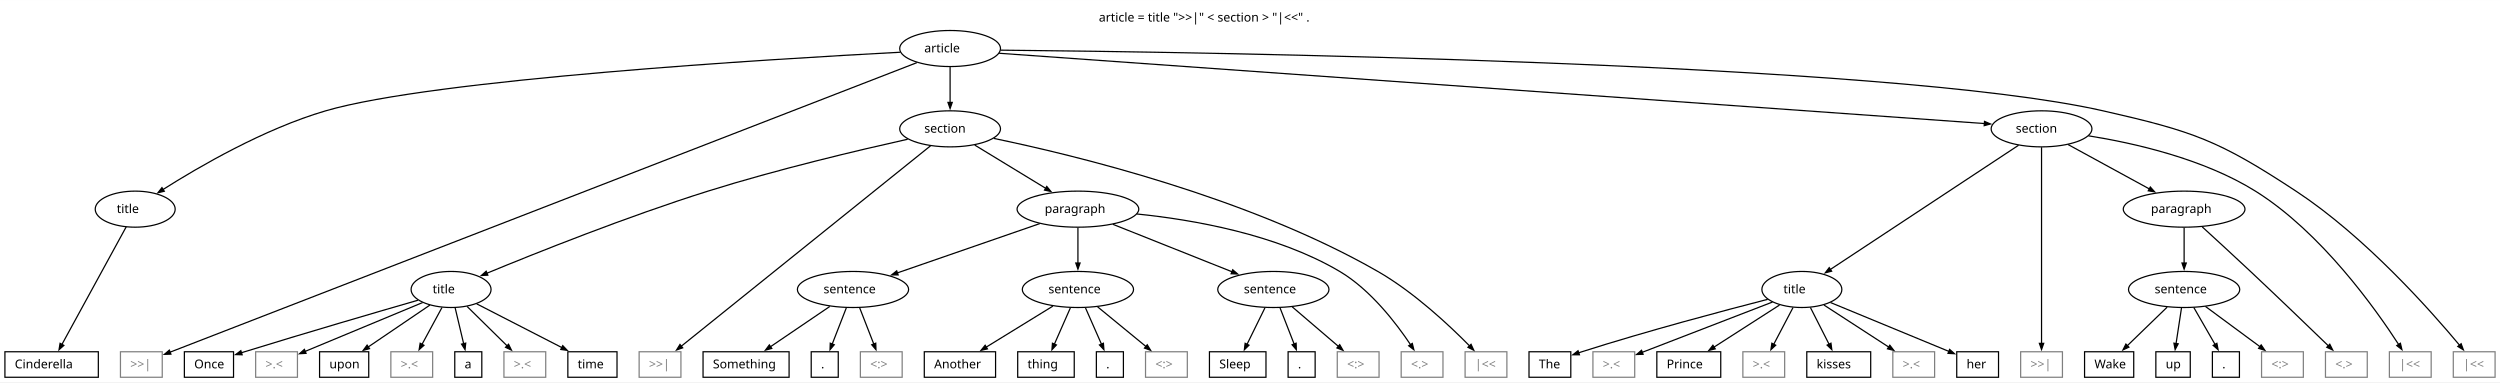
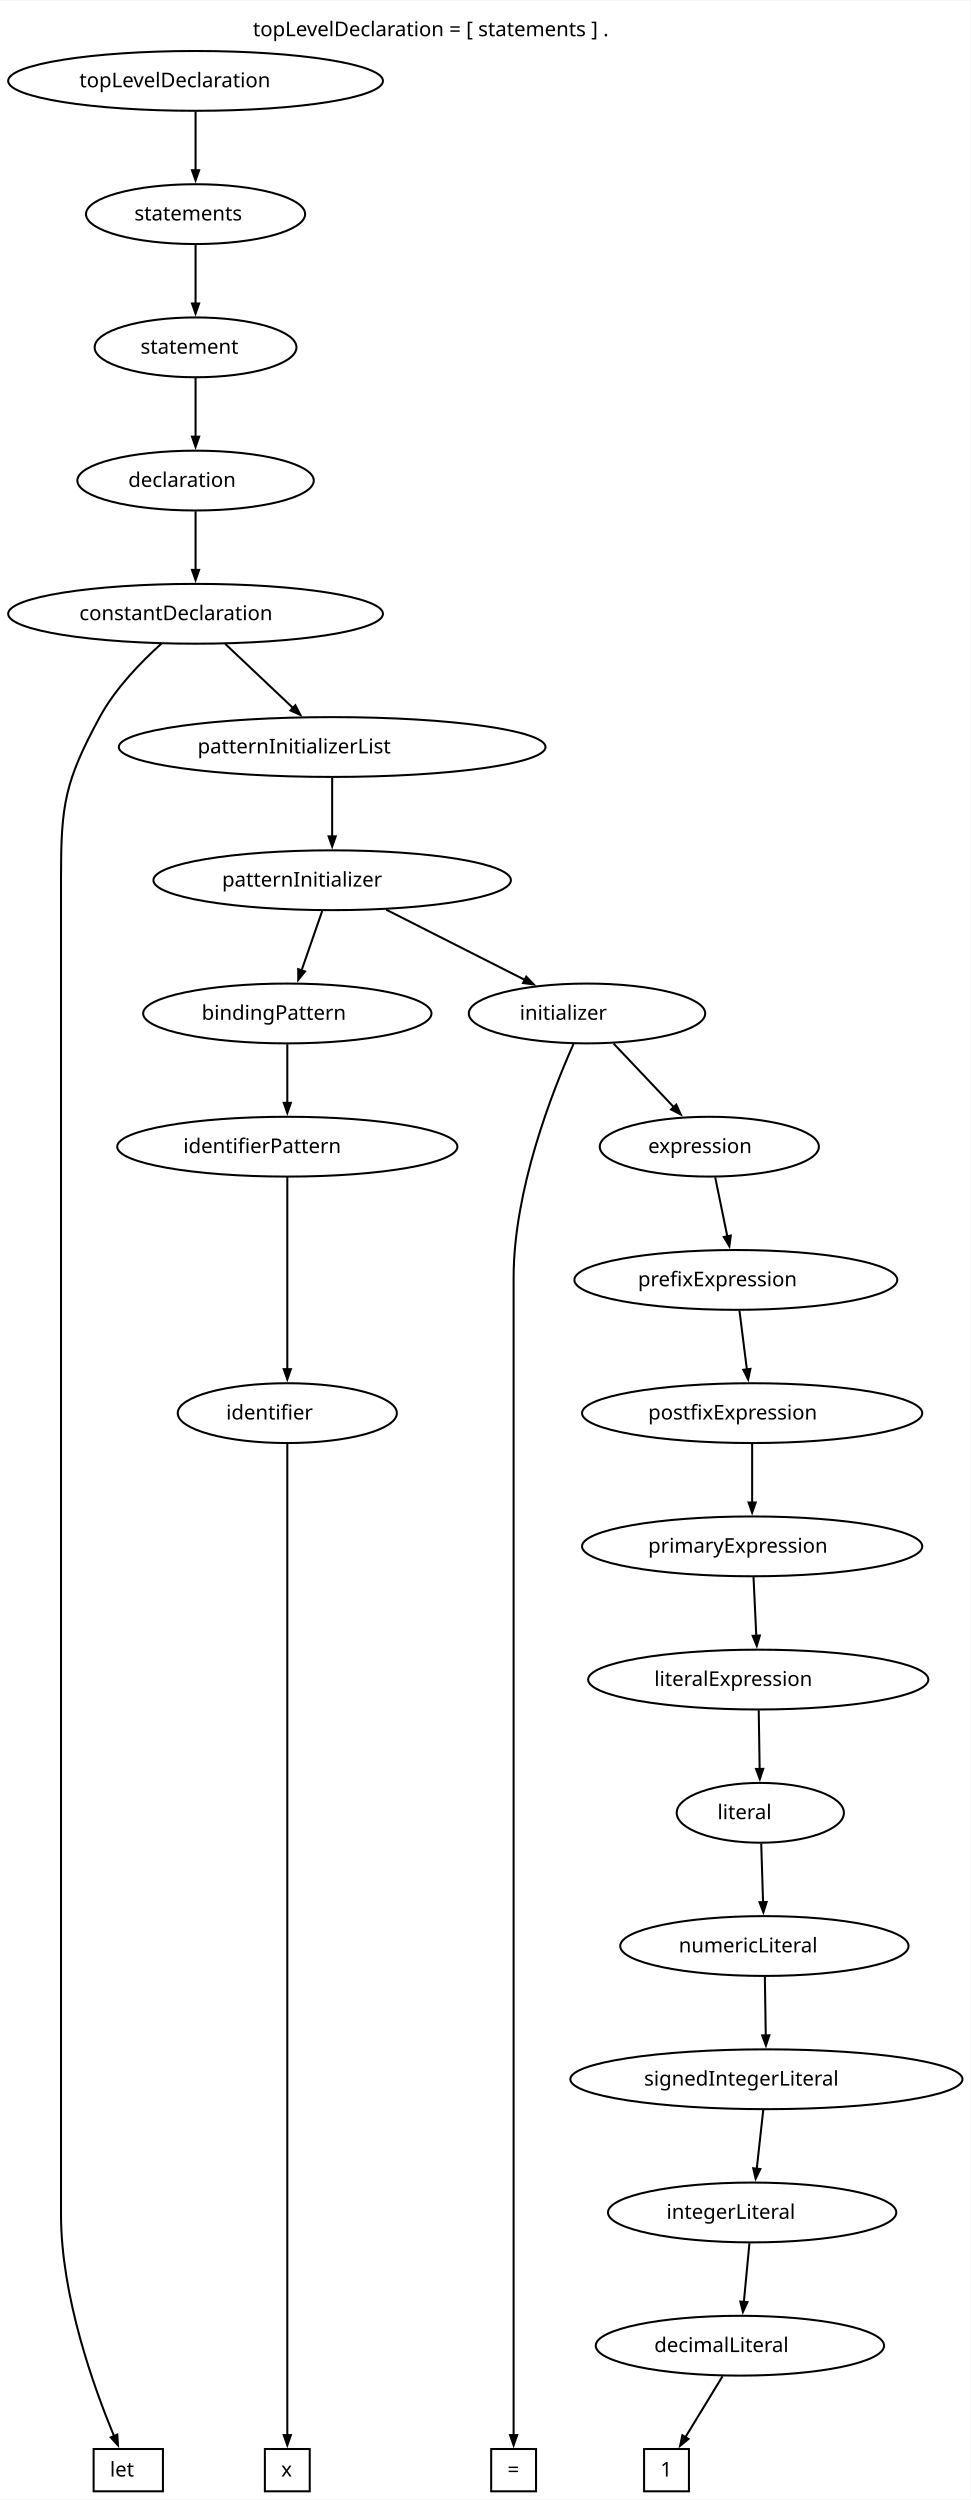
- <svg xmlns="http://www.w3.org/2000/svg" width="2034pt" height="311pt" viewBox="0.00 0.00 2034.00 310.88">
-   <g id="graph0" class="graph" transform="scale(1 1) rotate(0) translate(4 306.88)">
-     <polygon fill="white" stroke="none" points="-4,4 -4,-306.88 2030,-306.88 2030,4 -4,4" />
-     <text text-anchor="start" x="890" y="-289.38" font-family="Menlo" font-size="10.00">article = title "&gt;&gt;|" &lt; section &gt; "|&lt;&lt;" .</text>
+ <svg xmlns="http://www.w3.org/2000/svg" width="476pt" height="1226pt" viewBox="0.00 0.00 476.09 1225.71">
+   <g id="graph0" class="graph" transform="scale(1 1) rotate(0) translate(4 1221.71)">
+     <polygon fill="white" stroke="none" points="-4,4 -4,-1221.71 472.09,-1221.71 472.09,4 -4,4" />
+     <text text-anchor="start" x="120.05" y="-1204.21" font-family="Menlo" font-size="10.00">topLevelDeclaration = [ statements ] .</text>
    <g id="node1" class="node">
-       <ellipse fill="none" stroke="black" cx="769" cy="-267.46" rx="41.01" ry="14.67" />
-       <text text-anchor="start" x="748" y="-264.33" font-family="Menlo" font-size="10.00">article</text>
+       <ellipse fill="none" stroke="black" cx="91.92" cy="-1182.29" rx="91.92" ry="14.67" />
+       <text text-anchor="start" x="34.92" y="-1179.16" font-family="Menlo" font-size="10.00">topLevelDeclaration</text>
    </g>
    <g id="node2" class="node">
-       <ellipse fill="none" stroke="black" cx="106" cy="-136.77" rx="32.53" ry="14.67" />
-       <text text-anchor="start" x="91" y="-133.64" font-family="Menlo" font-size="10.00">title</text>
+       <ellipse fill="none" stroke="black" cx="91.92" cy="-1116.94" rx="53.74" ry="14.67" />
+       <text text-anchor="start" x="61.92" y="-1113.82" font-family="Menlo" font-size="10.00">statements</text>
+     </g>
+     <g id="edge24" class="edge">
+       <path fill="none" stroke="black" d="M91.92,-1167.23C91.92,-1158.7 91.92,-1147.67 91.92,-1138.21" />
+       <polygon fill="black" stroke="black" points="93.67,-1138.47 91.92,-1133.47 90.17,-1138.47 93.67,-1138.47" />
+     </g>
+     <g id="node3" class="node">
+       <ellipse fill="none" stroke="black" cx="91.92" cy="-1051.6" rx="49.5" ry="14.67" />
+       <text text-anchor="start" x="64.92" y="-1048.47" font-family="Menlo" font-size="10.00">statement</text>
+     </g>
+     <g id="edge23" class="edge">
+       <path fill="none" stroke="black" d="M91.92,-1101.88C91.92,-1093.35 91.92,-1082.33 91.92,-1072.87" />
+       <polygon fill="black" stroke="black" points="93.67,-1073.13 91.92,-1068.13 90.17,-1073.13 93.67,-1073.13" />
+     </g>
+     <g id="node4" class="node">
+       <ellipse fill="none" stroke="black" cx="91.92" cy="-986.25" rx="57.98" ry="14.67" />
+       <text text-anchor="start" x="58.92" y="-983.13" font-family="Menlo" font-size="10.00">declaration</text>
+     </g>
+     <g id="edge22" class="edge">
+       <path fill="none" stroke="black" d="M91.92,-1036.54C91.92,-1028.01 91.92,-1016.98 91.92,-1007.52" />
+       <polygon fill="black" stroke="black" points="93.67,-1007.78 91.92,-1002.78 90.17,-1007.78 93.67,-1007.78" />
+     </g>
+     <g id="node5" class="node">
+       <ellipse fill="none" stroke="black" cx="91.92" cy="-920.91" rx="91.92" ry="14.67" />
+       <text text-anchor="start" x="34.92" y="-917.78" font-family="Menlo" font-size="10.00">constantDeclaration</text>
+     </g>
+     <g id="edge21" class="edge">
+       <path fill="none" stroke="black" d="M91.92,-971.19C91.92,-962.66 91.92,-951.64 91.92,-942.18" />
+       <polygon fill="black" stroke="black" points="93.67,-942.44 91.92,-937.44 90.17,-942.44 93.67,-942.44" />
+     </g>
+     <g id="node6" class="node">
+       <polygon fill="none" stroke="black" points="75.92,-20.75 41.92,-20.75 41.92,0 75.92,0 75.92,-20.75" />
+       <text text-anchor="start" x="49.92" y="-7.25" font-family="Menlo" font-size="10.00">let</text>
+     </g>
+     <g id="edge1" class="edge">
+       <path fill="none" stroke="black" d="M75.24,-906.34C65.03,-897.17 52.51,-884.22 44.92,-870.23 27.71,-838.48 25.92,-827.34 25.92,-791.22 25.92,-791.22 25.92,-791.22 25.92,-135.77 25.92,-95.53 42.25,-50.36 51.94,-27.09" />
+       <polygon fill="black" stroke="black" points="53.53,-27.82 53.88,-22.53 50.31,-26.44 53.53,-27.82" />
+     </g>
+     <g id="node7" class="node">
+       <ellipse fill="none" stroke="black" cx="158.92" cy="-855.56" rx="104.65" ry="14.67" />
+       <text text-anchor="start" x="92.92" y="-852.44" font-family="Menlo" font-size="10.00">patternInitializerList</text>
+     </g>
+     <g id="edge20" class="edge">
+       <path fill="none" stroke="black" d="M106.46,-906.16C116.21,-896.95 129.15,-884.72 139.73,-874.7" />
+       <polygon fill="black" stroke="black" points="140.88,-876.03 143.31,-871.32 138.48,-873.48 140.88,-876.03" />
+     </g>
+     <g id="node12" class="node">
+       <polygon fill="none" stroke="black" points="147.92,-20.75 125.92,-20.75 125.92,0 147.92,0 147.92,-20.75" />
+       <text text-anchor="start" x="133.92" y="-7.25" font-family="Menlo" font-size="10.00">x</text>
+     </g>
+     <g id="node8" class="node">
+       <ellipse fill="none" stroke="black" cx="158.92" cy="-790.22" rx="87.68" ry="14.67" />
+       <text text-anchor="start" x="104.92" y="-787.09" font-family="Menlo" font-size="10.00">patternInitializer</text>
+     </g>
+     <g id="edge19" class="edge">
+       <path fill="none" stroke="black" d="M158.92,-840.5C158.92,-831.97 158.92,-820.95 158.92,-811.49" />
+       <polygon fill="black" stroke="black" points="160.67,-811.75 158.92,-806.75 157.17,-811.75 160.67,-811.75" />
+     </g>
+     <g id="node9" class="node">
+       <ellipse fill="none" stroke="black" cx="136.92" cy="-724.87" rx="70.71" ry="14.67" />
+       <text text-anchor="start" x="94.92" y="-721.75" font-family="Menlo" font-size="10.00">bindingPattern</text>
+     </g>
+     <g id="edge5" class="edge">
+       <path fill="none" stroke="black" d="M154.04,-775.16C151.05,-766.55 147.18,-755.39 143.87,-745.87" />
+       <polygon fill="black" stroke="black" points="145.58,-745.47 142.29,-741.32 142.28,-746.62 145.58,-745.47" />
+     </g>
+     <g id="node13" class="node">
+       <ellipse fill="none" stroke="black" cx="283.92" cy="-724.87" rx="57.98" ry="14.67" />
+       <text text-anchor="start" x="250.92" y="-721.75" font-family="Menlo" font-size="10.00">initializer</text>
+     </g>
+     <g id="edge18" class="edge">
+       <path fill="none" stroke="black" d="M185.43,-775.78C205.35,-765.69 232.66,-751.85 253.47,-741.31" />
+       <polygon fill="black" stroke="black" points="254.13,-742.93 257.8,-739.11 252.55,-739.81 254.13,-742.93" />
+     </g>
+     <g id="node10" class="node">
+       <ellipse fill="none" stroke="black" cx="136.92" cy="-659.53" rx="83.44" ry="14.67" />
+       <text text-anchor="start" x="85.92" y="-656.4" font-family="Menlo" font-size="10.00">identifierPattern</text>
+     </g>
+     <g id="edge4" class="edge">
+       <path fill="none" stroke="black" d="M136.92,-709.81C136.92,-701.28 136.92,-690.26 136.92,-680.8" />
+       <polygon fill="black" stroke="black" points="138.67,-681.06 136.92,-676.06 135.17,-681.06 138.67,-681.06" />
+     </g>
+     <g id="node11" class="node">
+       <ellipse fill="none" stroke="black" cx="136.92" cy="-528.84" rx="53.74" ry="14.67" />
+       <text text-anchor="start" x="106.92" y="-525.71" font-family="Menlo" font-size="10.00">identifier</text>
+     </g>
+     <g id="edge3" class="edge">
+       <path fill="none" stroke="black" d="M136.92,-644.75C136.92,-622.04 136.92,-576.61 136.92,-550.18" />
+       <polygon fill="black" stroke="black" points="138.67,-550.41 136.92,-545.41 135.17,-550.41 138.67,-550.41" />
    </g>
    <g id="edge2" class="edge">
-       <path fill="none" stroke="black" d="M728.46,-264.44C624.16,-258.95 348.61,-242.4 261,-216.78 210.78,-202.1 157.56,-171.11 128.39,-152.61" />
-       <polygon fill="black" stroke="black" points="129.66,-151.34 124.5,-150.12 127.77,-154.29 129.66,-151.34" />
-     </g>
-     <g id="node4" class="node">
-       <polygon fill="none" stroke="#7f7f7f" points="128,-20.75 94,-20.75 94,0 128,0 128,-20.75" />
-       <text text-anchor="start" x="102" y="-7.25" font-family="Menlo" font-size="10.00" fill="#7f7f7f">&gt;&gt;|</text>
-     </g>
-     <g id="edge3" class="edge">
-       <path fill="none" stroke="black" d="M741.98,-255.98C634.08,-214.15 235.1,-59.48 134.27,-20.39" />
-       <polygon fill="black" stroke="black" points="135.04,-18.82 129.74,-18.64 133.77,-22.08 135.04,-18.82" />
-     </g>
-     <g id="node5" class="node">
-       <ellipse fill="none" stroke="black" cx="769" cy="-202.11" rx="41.01" ry="14.67" />
-       <text text-anchor="start" x="748" y="-198.99" font-family="Menlo" font-size="10.00">section</text>
-     </g>
-     <g id="edge29" class="edge">
-       <path fill="none" stroke="black" d="M769,-252.4C769,-243.87 769,-232.84 769,-223.38" />
-       <polygon fill="black" stroke="black" points="770.75,-223.64 769,-218.64 767.25,-223.64 770.75,-223.64" />
-     </g>
-     <g id="node31" class="node">
-       <ellipse fill="none" stroke="black" cx="1657" cy="-202.11" rx="41.01" ry="14.67" />
-       <text text-anchor="start" x="1636" y="-198.99" font-family="Menlo" font-size="10.00">section</text>
-     </g>
-     <g id="edge47" class="edge">
-       <path fill="none" stroke="black" d="M808.88,-263.61C954.26,-253.24 1455.38,-217.49 1610.72,-206.41" />
-       <polygon fill="black" stroke="black" points="1610.6,-208.18 1615.47,-206.08 1610.35,-204.69 1610.6,-208.18" />
-     </g>
-     <g id="node49" class="node">
-       <polygon fill="none" stroke="#7f7f7f" points="2026,-20.75 1992,-20.75 1992,0 2026,0 2026,-20.75" />
-       <text text-anchor="start" x="2000" y="-7.25" font-family="Menlo" font-size="10.00" fill="#7f7f7f">|&lt;&lt;</text>
-     </g>
-     <g id="edge48" class="edge">
-       <path fill="none" stroke="black" d="M810.12,-266.14C967.64,-264.62 1532.48,-256.48 1707,-216.78 1780.7,-200.02 1800.83,-192.94 1864,-151.44 1920.45,-114.35 1974.2,-53.58 1997.23,-25.91" />
-       <polygon fill="black" stroke="black" points="1998.37,-27.28 2000.2,-22.31 1995.67,-25.05 1998.37,-27.28" />
-     </g>
-     <g id="node3" class="node">
-       <polygon fill="none" stroke="black" points="76,-20.75 0,-20.75 0,0 76,0 76,-20.75" />
-       <text text-anchor="start" x="8" y="-7.25" font-family="Menlo" font-size="10.00">Cinderella</text>
-     </g>
-     <g id="edge1" class="edge">
-       <path fill="none" stroke="black" d="M98.72,-122.46C85.97,-99.13 59.67,-51.02 46.26,-26.49" />
-       <polygon fill="black" stroke="black" points="47.96,-25.94 44.02,-22.39 44.89,-27.62 47.96,-25.94" />
-     </g>
-     <g id="node7" class="node">
-       <polygon fill="none" stroke="black" points="186,-20.75 146,-20.75 146,0 186,0 186,-20.75" />
-       <text text-anchor="start" x="154" y="-7.25" font-family="Menlo" font-size="10.00">Once</text>
-     </g>
-     <g id="node6" class="node">
-       <ellipse fill="none" stroke="black" cx="363" cy="-71.42" rx="32.53" ry="14.67" />
-       <text text-anchor="start" x="348" y="-68.3" font-family="Menlo" font-size="10.00">title</text>
+       <path fill="none" stroke="black" d="M136.92,-513.94C136.92,-490.34 136.92,-440.93 136.92,-399.15 136.92,-399.15 136.92,-399.15 136.92,-135.77 136.92,-96.85 136.92,-51.08 136.92,-27.39" />
+       <polygon fill="black" stroke="black" points="138.67,-27.57 136.92,-22.57 135.17,-27.57 138.67,-27.57" />
+     </g>
+     <g id="node14" class="node">
+       <polygon fill="none" stroke="black" points="258.92,-20.75 236.92,-20.75 236.92,0 258.92,0 258.92,-20.75" />
+       <text text-anchor="start" x="244.92" y="-7.25" font-family="Menlo" font-size="10.00">=</text>
+     </g>
+     <g id="edge6" class="edge">
+       <path fill="none" stroke="black" d="M277.32,-709.95C266.93,-686.71 247.92,-638.33 247.92,-595.18 247.92,-595.18 247.92,-595.18 247.92,-135.77 247.92,-96.85 247.92,-51.08 247.92,-27.39" />
+       <polygon fill="black" stroke="black" points="249.67,-27.57 247.92,-22.57 246.17,-27.57 249.67,-27.57" />
+     </g>
+     <g id="node15" class="node">
+       <ellipse fill="none" stroke="black" cx="343.92" cy="-659.53" rx="53.74" ry="14.67" />
+       <text text-anchor="start" x="313.92" y="-656.4" font-family="Menlo" font-size="10.00">expression</text>
+     </g>
+     <g id="edge17" class="edge">
+       <path fill="none" stroke="black" d="M296.94,-710.13C305.59,-701 317.05,-688.9 326.48,-678.94" />
+       <polygon fill="black" stroke="black" points="327.72,-680.18 329.89,-675.34 325.18,-677.77 327.72,-680.18" />
+     </g>
+     <g id="node25" class="node">
+       <polygon fill="none" stroke="black" points="333.92,-20.75 311.92,-20.75 311.92,0 333.92,0 333.92,-20.75" />
+       <text text-anchor="start" x="319.92" y="-7.25" font-family="Menlo" font-size="10.00">1</text>
+     </g>
+     <g id="node16" class="node">
+       <ellipse fill="none" stroke="black" cx="356.92" cy="-594.18" rx="79.2" ry="14.67" />
+       <text text-anchor="start" x="308.92" y="-591.06" font-family="Menlo" font-size="10.00">prefixExpression</text>
+     </g>
+     <g id="edge16" class="edge">
+       <path fill="none" stroke="black" d="M346.81,-644.47C348.56,-635.94 350.82,-624.91 352.76,-615.45" />
+       <polygon fill="black" stroke="black" points="354.45,-615.93 353.74,-610.68 351.02,-615.23 354.45,-615.93" />
+     </g>
+     <g id="node17" class="node">
+       <ellipse fill="none" stroke="black" cx="364.92" cy="-528.84" rx="83.44" ry="14.67" />
+       <text text-anchor="start" x="313.92" y="-525.71" font-family="Menlo" font-size="10.00">postfixExpression</text>
+     </g>
+     <g id="edge15" class="edge">
+       <path fill="none" stroke="black" d="M358.7,-579.12C359.78,-570.59 361.17,-559.57 362.36,-550.11" />
+       <polygon fill="black" stroke="black" points="364.07,-550.54 362.96,-545.36 360.6,-550.1 364.07,-550.54" />
+     </g>
+     <g id="node18" class="node">
+       <ellipse fill="none" stroke="black" cx="364.92" cy="-463.49" rx="83.44" ry="14.67" />
+       <text text-anchor="start" x="313.92" y="-460.37" font-family="Menlo" font-size="10.00">primaryExpression</text>
+     </g>
+     <g id="edge14" class="edge">
+       <path fill="none" stroke="black" d="M364.92,-513.78C364.92,-505.25 364.92,-494.22 364.92,-484.76" />
+       <polygon fill="black" stroke="black" points="366.67,-485.02 364.92,-480.02 363.17,-485.02 366.67,-485.02" />
+     </g>
+     <g id="node19" class="node">
+       <ellipse fill="none" stroke="black" cx="367.92" cy="-398.15" rx="83.44" ry="14.67" />
+       <text text-anchor="start" x="316.92" y="-395.02" font-family="Menlo" font-size="10.00">literalExpression</text>
+     </g>
+     <g id="edge13" class="edge">
+       <path fill="none" stroke="black" d="M365.59,-448.43C365.99,-439.9 366.52,-428.88 366.96,-419.42" />
+       <polygon fill="black" stroke="black" points="368.7,-419.76 367.19,-414.68 365.2,-419.59 368.7,-419.76" />
+     </g>
+     <g id="node20" class="node">
+       <ellipse fill="none" stroke="black" cx="368.92" cy="-332.8" rx="41.01" ry="14.67" />
+       <text text-anchor="start" x="347.92" y="-329.68" font-family="Menlo" font-size="10.00">literal</text>
+     </g>
+     <g id="edge12" class="edge">
+       <path fill="none" stroke="black" d="M368.15,-383.09C368.28,-374.56 368.45,-363.53 368.6,-354.07" />
+       <polygon fill="black" stroke="black" points="370.35,-354.36 368.68,-349.33 366.85,-354.31 370.35,-354.36" />
+     </g>
+     <g id="node21" class="node">
+       <ellipse fill="none" stroke="black" cx="370.92" cy="-267.46" rx="70.71" ry="14.67" />
+       <text text-anchor="start" x="328.92" y="-264.33" font-family="Menlo" font-size="10.00">numericLiteral</text>
    </g>
    <g id="edge11" class="edge">
-       <path fill="none" stroke="black" d="M734.5,-193.67C694.91,-184.85 628.2,-169.09 572,-151.44 506.56,-130.89 431.82,-101.04 391.84,-84.53" />
-       <polygon fill="black" stroke="black" points="392.89,-83.07 387.6,-82.77 391.55,-86.3 392.89,-83.07" />
-     </g>
-     <g id="node14" class="node">
-       <polygon fill="none" stroke="#7f7f7f" points="550,-20.75 516,-20.75 516,0 550,0 550,-20.75" />
-       <text text-anchor="start" x="524" y="-7.25" font-family="Menlo" font-size="10.00" fill="#7f7f7f">&gt;&gt;|</text>
-     </g>
-     <g id="edge12" class="edge">
-       <path fill="none" stroke="black" d="M753.15,-188.37C710.64,-154.2 594.37,-60.72 550.27,-25.26" />
-       <polygon fill="black" stroke="black" points="551.43,-23.95 546.44,-22.18 549.24,-26.68 551.43,-23.95" />
-     </g>
-     <g id="node15" class="node">
-       <ellipse fill="none" stroke="black" cx="873" cy="-136.77" rx="49.5" ry="14.67" />
-       <text text-anchor="start" x="846" y="-133.64" font-family="Menlo" font-size="10.00">paragraph</text>
-     </g>
-     <g id="edge27" class="edge">
-       <path fill="none" stroke="black" d="M789.05,-188.9C805.53,-178.86 828.99,-164.57 846.92,-153.65" />
-       <polygon fill="black" stroke="black" points="847.64,-155.26 851,-151.16 845.82,-152.27 847.64,-155.26" />
-     </g>
-     <g id="node30" class="node">
-       <polygon fill="none" stroke="#7f7f7f" points="1222,-20.75 1188,-20.75 1188,0 1222,0 1222,-20.75" />
-       <text text-anchor="start" x="1196" y="-7.25" font-family="Menlo" font-size="10.00" fill="#7f7f7f">|&lt;&lt;</text>
-     </g>
-     <g id="edge28" class="edge">
-       <path fill="none" stroke="black" d="M804.52,-194.33C869.75,-180.83 1011.58,-146.58 1117,-86.09 1146.56,-69.14 1175.67,-41.75 1191.89,-25.26" />
-       <polygon fill="black" stroke="black" points="1192.83,-26.81 1195.06,-22 1190.32,-24.37 1192.83,-26.81" />
-     </g>
-     <g id="edge4" class="edge">
-       <path fill="none" stroke="black" d="M336.17,-62.72C302.95,-53.12 244.69,-36.12 195,-20.75 194.12,-20.48 193.22,-20.2 192.31,-19.91" />
-       <polygon fill="black" stroke="black" points="193,-18.29 187.7,-18.45 191.94,-21.63 193,-18.29" />
-     </g>
-     <g id="node8" class="node">
-       <polygon fill="none" stroke="#7f7f7f" points="238,-20.75 204,-20.75 204,0 238,0 238,-20.75" />
-       <text text-anchor="start" x="212" y="-7.25" font-family="Menlo" font-size="10.00" fill="#7f7f7f">&gt;.&lt;</text>
-     </g>
-     <g id="edge5" class="edge">
-       <path fill="none" stroke="black" d="M339.87,-60.8C313.42,-49.81 270.38,-31.91 243.99,-20.94" />
-       <polygon fill="black" stroke="black" points="244.99,-19.46 239.7,-19.15 243.65,-22.69 244.99,-19.46" />
-     </g>
-     <g id="node9" class="node">
-       <polygon fill="none" stroke="black" points="296,-20.75 256,-20.75 256,0 296,0 296,-20.75" />
-       <text text-anchor="start" x="264" y="-7.25" font-family="Menlo" font-size="10.00">upon</text>
-     </g>
-     <g id="edge6" class="edge">
-       <path fill="none" stroke="black" d="M345.81,-58.76C331.35,-48.94 310.66,-34.9 295.56,-24.65" />
-       <polygon fill="black" stroke="black" points="296.65,-23.27 291.53,-21.91 294.68,-26.17 296.65,-23.27" />
-     </g>
-     <g id="node10" class="node">
-       <polygon fill="none" stroke="#7f7f7f" points="348,-20.75 314,-20.75 314,0 348,0 348,-20.75" />
-       <text text-anchor="start" x="322" y="-7.25" font-family="Menlo" font-size="10.00" fill="#7f7f7f">&gt;.&lt;</text>
+       <path fill="none" stroke="black" d="M369.37,-317.74C369.64,-309.21 369.99,-298.19 370.28,-288.73" />
+       <polygon fill="black" stroke="black" points="372.02,-289.04 370.43,-283.99 368.53,-288.93 372.02,-289.04" />
+     </g>
+     <g id="node22" class="node">
+       <ellipse fill="none" stroke="black" cx="371.92" cy="-202.11" rx="96.17" ry="14.67" />
+       <text text-anchor="start" x="311.92" y="-198.99" font-family="Menlo" font-size="10.00">signedIntegerLiteral</text>
+     </g>
+     <g id="edge10" class="edge">
+       <path fill="none" stroke="black" d="M371.15,-252.4C371.28,-243.87 371.45,-232.84 371.6,-223.38" />
+       <polygon fill="black" stroke="black" points="373.35,-223.67 371.68,-218.64 369.85,-223.62 373.35,-223.67" />
+     </g>
+     <g id="node23" class="node">
+       <ellipse fill="none" stroke="black" cx="364.92" cy="-136.77" rx="70.71" ry="14.67" />
+       <text text-anchor="start" x="322.92" y="-133.64" font-family="Menlo" font-size="10.00">integerLiteral</text>
+     </g>
+     <g id="edge9" class="edge">
+       <path fill="none" stroke="black" d="M370.37,-187.05C369.43,-178.52 368.21,-167.5 367.16,-158.04" />
+       <polygon fill="black" stroke="black" points="368.93,-158.07 366.64,-153.29 365.45,-158.45 368.93,-158.07" />
+     </g>
+     <g id="node24" class="node">
+       <ellipse fill="none" stroke="black" cx="358.92" cy="-71.42" rx="70.71" ry="14.67" />
+       <text text-anchor="start" x="316.92" y="-68.3" font-family="Menlo" font-size="10.00">decimalLiteral</text>
+     </g>
+     <g id="edge8" class="edge">
+       <path fill="none" stroke="black" d="M363.59,-121.71C362.78,-113.18 361.74,-102.15 360.84,-92.69" />
+       <polygon fill="black" stroke="black" points="362.61,-92.76 360.39,-87.95 359.12,-93.09 362.61,-92.76" />
    </g>
    <g id="edge7" class="edge">
-       <path fill="none" stroke="black" d="M355.58,-56.73C350.73,-47.78 344.39,-36.09 339.37,-26.82" />
-       <polygon fill="black" stroke="black" points="340.93,-26.02 337.01,-22.46 337.85,-27.69 340.93,-26.02" />
-     </g>
-     <g id="node11" class="node">
-       <polygon fill="none" stroke="black" points="388,-20.75 366,-20.75 366,0 388,0 388,-20.75" />
-       <text text-anchor="start" x="374" y="-7.25" font-family="Menlo" font-size="10.00">a</text>
-     </g>
-     <g id="edge8" class="edge">
-       <path fill="none" stroke="black" d="M366.32,-56.43C368.4,-47.65 371.09,-36.3 373.25,-27.19" />
-       <polygon fill="black" stroke="black" points="374.91,-27.77 374.36,-22.5 371.51,-26.96 374.91,-27.77" />
-     </g>
-     <g id="node12" class="node">
-       <polygon fill="none" stroke="#7f7f7f" points="440,-20.75 406,-20.75 406,0 440,0 440,-20.75" />
-       <text text-anchor="start" x="414" y="-7.25" font-family="Menlo" font-size="10.00" fill="#7f7f7f">&gt;.&lt;</text>
-     </g>
-     <g id="edge9" class="edge">
-       <path fill="none" stroke="black" d="M376.02,-57.61C385.62,-48.17 398.67,-35.32 408.58,-25.57" />
-       <polygon fill="black" stroke="black" points="409.75,-26.87 412.09,-22.11 407.3,-24.37 409.75,-26.87" />
-     </g>
-     <g id="node13" class="node">
-       <polygon fill="none" stroke="black" points="498,-20.75 458,-20.75 458,0 498,0 498,-20.75" />
-       <text text-anchor="start" x="466" y="-7.25" font-family="Menlo" font-size="10.00">time</text>
-     </g>
-     <g id="edge10" class="edge">
-       <path fill="none" stroke="black" d="M383.83,-59.73C403.35,-49.7 432.56,-34.71 453.26,-24.08" />
-       <polygon fill="black" stroke="black" points="453.86,-25.74 457.51,-21.9 452.26,-22.62 453.86,-25.74" />
-     </g>
-     <g id="node17" class="node">
-       <polygon fill="none" stroke="black" points="638,-20.75 568,-20.75 568,0 638,0 638,-20.75" />
-       <text text-anchor="start" x="576" y="-7.25" font-family="Menlo" font-size="10.00">Something</text>
-     </g>
-     <g id="node16" class="node">
-       <ellipse fill="none" stroke="black" cx="690" cy="-71.42" rx="45.25" ry="14.67" />
-       <text text-anchor="start" x="666" y="-68.3" font-family="Menlo" font-size="10.00">sentence</text>
-     </g>
-     <g id="edge16" class="edge">
-       <path fill="none" stroke="black" d="M841.96,-125.02C809.89,-113.92 759.9,-96.62 726.09,-84.92" />
-       <polygon fill="black" stroke="black" points="726.71,-83.28 721.41,-83.29 725.56,-86.58 726.71,-83.28" />
-     </g>
-     <g id="node20" class="node">
-       <ellipse fill="none" stroke="black" cx="873" cy="-71.42" rx="45.25" ry="14.67" />
-       <text text-anchor="start" x="849" y="-68.3" font-family="Menlo" font-size="10.00">sentence</text>
-     </g>
-     <g id="edge21" class="edge">
-       <path fill="none" stroke="black" d="M873,-121.71C873,-113.18 873,-102.15 873,-92.69" />
-       <polygon fill="black" stroke="black" points="874.75,-92.95 873,-87.96 871.25,-92.96 874.75,-92.95" />
-     </g>
-     <g id="node25" class="node">
-       <ellipse fill="none" stroke="black" cx="1032" cy="-71.42" rx="45.25" ry="14.67" />
-       <text text-anchor="start" x="1008" y="-68.3" font-family="Menlo" font-size="10.00">sentence</text>
-     </g>
-     <g id="edge25" class="edge">
-       <path fill="none" stroke="black" d="M901.43,-124.44C928.61,-113.61 969.62,-97.28 998.4,-85.81" />
-       <polygon fill="black" stroke="black" points="998.95,-87.47 1002.95,-84 997.65,-84.22 998.95,-87.47" />
-     </g>
-     <g id="node29" class="node">
-       <polygon fill="none" stroke="#7f7f7f" points="1170,-20.75 1136,-20.75 1136,0 1170,0 1170,-20.75" />
-       <text text-anchor="start" x="1144" y="-7.25" font-family="Menlo" font-size="10.00" fill="#7f7f7f">&lt;.&gt;</text>
-     </g>
-     <g id="edge26" class="edge">
-       <path fill="none" stroke="black" d="M920.91,-132.85C966.21,-128.26 1034.7,-116.46 1086,-86.09 1111.19,-71.18 1132.17,-43.66 1143.62,-26.5" />
-       <polygon fill="black" stroke="black" points="1145.04,-27.53 1146.31,-22.38 1142.11,-25.62 1145.04,-27.53" />
-     </g>
-     <g id="edge13" class="edge">
-       <path fill="none" stroke="black" d="M671.12,-57.61C656.79,-47.88 637.14,-34.55 622.63,-24.7" />
-       <polygon fill="black" stroke="black" points="623.91,-23.45 618.79,-22.09 621.94,-26.34 623.91,-23.45" />
-     </g>
-     <g id="node18" class="node">
-       <polygon fill="none" stroke="black" points="678,-20.75 656,-20.75 656,0 678,0 678,-20.75" />
-       <text text-anchor="start" x="664" y="-7.25" font-family="Menlo" font-size="10.00">.</text>
-     </g>
-     <g id="edge14" class="edge">
-       <path fill="none" stroke="black" d="M684.55,-56.43C681.1,-47.56 676.62,-36.08 673.06,-26.93" />
-       <polygon fill="black" stroke="black" points="674.75,-26.46 671.31,-22.44 671.49,-27.73 674.75,-26.46" />
-     </g>
-     <g id="node19" class="node">
-       <polygon fill="none" stroke="#7f7f7f" points="730,-20.75 696,-20.75 696,0 730,0 730,-20.75" />
-       <text text-anchor="start" x="704" y="-7.25" font-family="Menlo" font-size="10.00" fill="#7f7f7f">&lt;:&gt;</text>
-     </g>
-     <g id="edge15" class="edge">
-       <path fill="none" stroke="black" d="M695.45,-56.43C698.9,-47.56 703.38,-36.08 706.94,-26.93" />
-       <polygon fill="black" stroke="black" points="708.51,-27.73 708.69,-22.44 705.25,-26.46 708.51,-27.73" />
-     </g>
-     <g id="node21" class="node">
-       <polygon fill="none" stroke="black" points="806,-20.75 748,-20.75 748,0 806,0 806,-20.75" />
-       <text text-anchor="start" x="756" y="-7.25" font-family="Menlo" font-size="10.00">Another</text>
-     </g>
-     <g id="edge17" class="edge">
-       <path fill="none" stroke="black" d="M852.64,-57.9C836.62,-48.05 814.37,-34.36 798.14,-24.38" />
-       <polygon fill="black" stroke="black" points="799.36,-23.07 794.18,-21.94 797.52,-26.05 799.36,-23.07" />
-     </g>
-     <g id="node22" class="node">
-       <polygon fill="none" stroke="black" points="870,-20.75 824,-20.75 824,0 870,0 870,-20.75" />
-       <text text-anchor="start" x="832" y="-7.25" font-family="Menlo" font-size="10.00">thing</text>
-     </g>
-     <g id="edge18" class="edge">
-       <path fill="none" stroke="black" d="M866.84,-56.43C862.93,-47.56 857.88,-36.08 853.85,-26.93" />
-       <polygon fill="black" stroke="black" points="855.48,-26.28 851.86,-22.41 852.27,-27.69 855.48,-26.28" />
-     </g>
-     <g id="node23" class="node">
-       <polygon fill="none" stroke="black" points="910,-20.75 888,-20.75 888,0 910,0 910,-20.75" />
-       <text text-anchor="start" x="896" y="-7.25" font-family="Menlo" font-size="10.00">.</text>
-     </g>
-     <g id="edge19" class="edge">
-       <path fill="none" stroke="black" d="M879.16,-56.43C883.07,-47.56 888.12,-36.08 892.15,-26.93" />
-       <polygon fill="black" stroke="black" points="893.73,-27.69 894.14,-22.41 890.52,-26.28 893.73,-27.69" />
-     </g>
-     <g id="node24" class="node">
-       <polygon fill="none" stroke="#7f7f7f" points="962,-20.75 928,-20.75 928,0 962,0 962,-20.75" />
-       <text text-anchor="start" x="936" y="-7.25" font-family="Menlo" font-size="10.00" fill="#7f7f7f">&lt;:&gt;</text>
-     </g>
-     <g id="edge20" class="edge">
-       <path fill="none" stroke="black" d="M888.98,-57.32C900.72,-47.69 916.64,-34.63 928.5,-24.9" />
-       <polygon fill="black" stroke="black" points="929.39,-26.44 932.15,-21.92 927.17,-23.73 929.39,-26.44" />
-     </g>
-     <g id="node26" class="node">
-       <polygon fill="none" stroke="black" points="1026,-20.75 980,-20.75 980,0 1026,0 1026,-20.75" />
-       <text text-anchor="start" x="988" y="-7.25" font-family="Menlo" font-size="10.00">Sleep</text>
-     </g>
-     <g id="edge22" class="edge">
-       <path fill="none" stroke="black" d="M1025.13,-56.43C1020.73,-47.48 1015.03,-35.86 1010.51,-26.67" />
-       <polygon fill="black" stroke="black" points="1012.18,-26.1 1008.41,-22.38 1009.04,-27.64 1012.18,-26.1" />
-     </g>
-     <g id="node27" class="node">
-       <polygon fill="none" stroke="black" points="1066,-20.75 1044,-20.75 1044,0 1066,0 1066,-20.75" />
-       <text text-anchor="start" x="1052" y="-7.25" font-family="Menlo" font-size="10.00">.</text>
-     </g>
-     <g id="edge23" class="edge">
-       <path fill="none" stroke="black" d="M1037.45,-56.43C1040.9,-47.56 1045.38,-36.08 1048.94,-26.93" />
-       <polygon fill="black" stroke="black" points="1050.51,-27.73 1050.69,-22.44 1047.25,-26.46 1050.51,-27.73" />
-     </g>
-     <g id="node28" class="node">
-       <polygon fill="none" stroke="#7f7f7f" points="1118,-20.75 1084,-20.75 1084,0 1118,0 1118,-20.75" />
-       <text text-anchor="start" x="1092" y="-7.25" font-family="Menlo" font-size="10.00" fill="#7f7f7f">&lt;:&gt;</text>
-     </g>
-     <g id="edge24" class="edge">
-       <path fill="none" stroke="black" d="M1047.31,-57.32C1058.47,-47.77 1073.55,-34.87 1084.89,-25.17" />
-       <polygon fill="black" stroke="black" points="1085.99,-26.52 1088.65,-21.94 1083.72,-23.86 1085.99,-26.52" />
-     </g>
-     <g id="node33" class="node">
-       <polygon fill="none" stroke="black" points="1274,-20.75 1240,-20.75 1240,0 1274,0 1274,-20.75" />
-       <text text-anchor="start" x="1248" y="-7.25" font-family="Menlo" font-size="10.00">The</text>
-     </g>
-     <g id="node32" class="node">
-       <ellipse fill="none" stroke="black" cx="1462" cy="-71.42" rx="32.53" ry="14.67" />
-       <text text-anchor="start" x="1447" y="-68.3" font-family="Menlo" font-size="10.00">title</text>
-     </g>
-     <g id="edge37" class="edge">
-       <path fill="none" stroke="black" d="M1638.3,-188.77C1602.36,-165.05 1523.73,-113.16 1484.79,-87.46" />
-       <polygon fill="black" stroke="black" points="1486.19,-86.29 1481.06,-85 1484.26,-89.21 1486.19,-86.29" />
-     </g>
-     <g id="node40" class="node">
-       <polygon fill="none" stroke="#7f7f7f" points="1674,-20.75 1640,-20.75 1640,0 1674,0 1674,-20.75" />
-       <text text-anchor="start" x="1648" y="-7.25" font-family="Menlo" font-size="10.00" fill="#7f7f7f">&gt;&gt;|</text>
-     </g>
-     <g id="edge38" class="edge">
-       <path fill="none" stroke="black" d="M1657,-187.16C1657,-152.68 1657,-63.6 1657,-27.22" />
-       <polygon fill="black" stroke="black" points="1658.75,-27.57 1657,-22.57 1655.25,-27.57 1658.75,-27.57" />
-     </g>
-     <g id="node41" class="node">
-       <ellipse fill="none" stroke="black" cx="1773" cy="-136.77" rx="49.5" ry="14.67" />
-       <text text-anchor="start" x="1746" y="-133.64" font-family="Menlo" font-size="10.00">paragraph</text>
-     </g>
-     <g id="edge45" class="edge">
-       <path fill="none" stroke="black" d="M1678.55,-189.35C1697.23,-179.14 1724.41,-164.3 1744.82,-153.16" />
-       <polygon fill="black" stroke="black" points="1745.5,-154.78 1749.05,-150.84 1743.82,-151.71 1745.5,-154.78" />
-     </g>
-     <g id="node48" class="node">
-       <polygon fill="none" stroke="#7f7f7f" points="1974,-20.75 1940,-20.75 1940,0 1974,0 1974,-20.75" />
-       <text text-anchor="start" x="1948" y="-7.25" font-family="Menlo" font-size="10.00" fill="#7f7f7f">|&lt;&lt;</text>
-     </g>
-     <g id="edge46" class="edge">
-       <path fill="none" stroke="black" d="M1695.11,-196.46C1732.13,-190.57 1788.76,-177.81 1831,-151.44 1884.58,-117.99 1929.03,-55.29 1947.63,-26.52" />
-       <polygon fill="black" stroke="black" points="1948.97,-27.67 1950.18,-22.51 1946.02,-25.78 1948.97,-27.67" />
-     </g>
-     <g id="edge30" class="edge">
-       <path fill="none" stroke="black" d="M1434.21,-63.41C1398.85,-54.32 1336.01,-37.64 1283,-20.75 1282.11,-20.47 1281.21,-20.17 1280.31,-19.87" />
-       <polygon fill="black" stroke="black" points="1281.01,-18.27 1275.71,-18.3 1279.88,-21.58 1281.01,-18.27" />
-     </g>
-     <g id="node34" class="node">
-       <polygon fill="none" stroke="#7f7f7f" points="1326,-20.75 1292,-20.75 1292,0 1326,0 1326,-20.75" />
-       <text text-anchor="start" x="1300" y="-7.25" font-family="Menlo" font-size="10.00" fill="#7f7f7f">&gt;.&lt;</text>
-     </g>
-     <g id="edge31" class="edge">
-       <path fill="none" stroke="black" d="M1438.09,-61.2C1409.06,-49.99 1360.44,-31.23 1331.88,-20.21" />
-       <polygon fill="black" stroke="black" points="1332.81,-18.69 1327.52,-18.52 1331.55,-21.95 1332.81,-18.69" />
-     </g>
-     <g id="node35" class="node">
-       <polygon fill="none" stroke="black" points="1396,-20.75 1344,-20.75 1344,0 1396,0 1396,-20.75" />
-       <text text-anchor="start" x="1352" y="-7.25" font-family="Menlo" font-size="10.00">Prince</text>
-     </g>
-     <g id="edge32" class="edge">
-       <path fill="none" stroke="black" d="M1443.82,-58.76C1428.39,-48.85 1406.27,-34.65 1390.27,-24.38" />
-       <polygon fill="black" stroke="black" points="1391.52,-23.11 1386.37,-21.88 1389.63,-26.05 1391.52,-23.11" />
-     </g>
-     <g id="node36" class="node">
-       <polygon fill="none" stroke="#7f7f7f" points="1448,-20.75 1414,-20.75 1414,0 1448,0 1448,-20.75" />
-       <text text-anchor="start" x="1422" y="-7.25" font-family="Menlo" font-size="10.00" fill="#7f7f7f">&gt;.&lt;</text>
-     </g>
-     <g id="edge33" class="edge">
-       <path fill="none" stroke="black" d="M1454.81,-56.73C1450.11,-47.78 1443.98,-36.09 1439.11,-26.82" />
-       <polygon fill="black" stroke="black" points="1440.7,-26.08 1436.82,-22.47 1437.6,-27.71 1440.7,-26.08" />
-     </g>
-     <g id="node37" class="node">
-       <polygon fill="none" stroke="black" points="1518,-20.75 1466,-20.75 1466,0 1518,0 1518,-20.75" />
-       <text text-anchor="start" x="1474" y="-7.25" font-family="Menlo" font-size="10.00">kisses</text>
-     </g>
-     <g id="edge34" class="edge">
-       <path fill="none" stroke="black" d="M1468.96,-56.73C1473.5,-47.78 1479.44,-36.09 1484.15,-26.82" />
-       <polygon fill="black" stroke="black" points="1485.66,-27.73 1486.36,-22.47 1482.54,-26.14 1485.66,-27.73" />
-     </g>
-     <g id="node38" class="node">
-       <polygon fill="none" stroke="#7f7f7f" points="1570,-20.75 1536,-20.75 1536,0 1570,0 1570,-20.75" />
-       <text text-anchor="start" x="1544" y="-7.25" font-family="Menlo" font-size="10.00" fill="#7f7f7f">&gt;.&lt;</text>
-     </g>
-     <g id="edge35" class="edge">
-       <path fill="none" stroke="black" d="M1479.98,-58.76C1495.24,-48.85 1517.13,-34.65 1532.95,-24.38" />
-       <polygon fill="black" stroke="black" points="1533.56,-26.08 1536.8,-21.89 1531.65,-23.14 1533.56,-26.08" />
-     </g>
-     <g id="node39" class="node">
-       <polygon fill="none" stroke="black" points="1622,-20.75 1588,-20.75 1588,0 1622,0 1622,-20.75" />
-       <text text-anchor="start" x="1596" y="-7.25" font-family="Menlo" font-size="10.00">her</text>
-     </g>
-     <g id="edge36" class="edge">
-       <path fill="none" stroke="black" d="M1485.29,-60.8C1511.93,-49.81 1555.27,-31.91 1581.85,-20.94" />
-       <polygon fill="black" stroke="black" points="1582.22,-22.67 1586.17,-19.15 1580.89,-19.44 1582.22,-22.67" />
-     </g>
-     <g id="node43" class="node">
-       <polygon fill="none" stroke="black" points="1732,-20.75 1692,-20.75 1692,0 1732,0 1732,-20.75" />
-       <text text-anchor="start" x="1700" y="-7.25" font-family="Menlo" font-size="10.00">Wake</text>
-     </g>
-     <g id="node42" class="node">
-       <ellipse fill="none" stroke="black" cx="1773" cy="-71.42" rx="45.25" ry="14.67" />
-       <text text-anchor="start" x="1749" y="-68.3" font-family="Menlo" font-size="10.00">sentence</text>
-     </g>
-     <g id="edge43" class="edge">
-       <path fill="none" stroke="black" d="M1773,-121.71C1773,-113.18 1773,-102.15 1773,-92.69" />
-       <polygon fill="black" stroke="black" points="1774.75,-92.95 1773,-87.96 1771.25,-92.96 1774.75,-92.95" />
-     </g>
-     <g id="node47" class="node">
-       <polygon fill="none" stroke="#7f7f7f" points="1922,-20.75 1888,-20.75 1888,0 1922,0 1922,-20.75" />
-       <text text-anchor="start" x="1896" y="-7.25" font-family="Menlo" font-size="10.00" fill="#7f7f7f">&lt;.&gt;</text>
-     </g>
-     <g id="edge44" class="edge">
-       <path fill="none" stroke="black" d="M1787.74,-122.35C1798.64,-112.4 1813.81,-98.47 1827,-86.09 1849.3,-65.16 1874.85,-40.57 1890.46,-25.48" />
-       <polygon fill="black" stroke="black" points="1891.5,-26.9 1893.88,-22.17 1889.07,-24.39 1891.5,-26.9" />
-     </g>
-     <g id="edge39" class="edge">
-       <path fill="none" stroke="black" d="M1759.16,-57.02C1749.49,-47.67 1736.6,-35.19 1726.75,-25.65" />
-       <polygon fill="black" stroke="black" points="1728.07,-24.5 1723.26,-22.28 1725.64,-27.01 1728.07,-24.5" />
-     </g>
-     <g id="node44" class="node">
-       <polygon fill="none" stroke="black" points="1778,-20.75 1750,-20.75 1750,0 1778,0 1778,-20.75" />
-       <text text-anchor="start" x="1758" y="-7.25" font-family="Menlo" font-size="10.00">up</text>
-     </g>
-     <g id="edge40" class="edge">
-       <path fill="none" stroke="black" d="M1770.87,-56.43C1769.54,-47.73 1767.83,-36.52 1766.45,-27.46" />
-       <polygon fill="black" stroke="black" points="1768.18,-27.2 1765.7,-22.52 1764.72,-27.73 1768.18,-27.2" />
-     </g>
-     <g id="node45" class="node">
-       <polygon fill="none" stroke="black" points="1818,-20.75 1796,-20.75 1796,0 1818,0 1818,-20.75" />
-       <text text-anchor="start" x="1804" y="-7.25" font-family="Menlo" font-size="10.00">.</text>
-     </g>
-     <g id="edge41" class="edge">
-       <path fill="none" stroke="black" d="M1780.89,-56.73C1786.08,-47.7 1792.9,-35.87 1798.26,-26.55" />
-       <polygon fill="black" stroke="black" points="1799.65,-27.64 1800.63,-22.44 1796.62,-25.9 1799.65,-27.64" />
-     </g>
-     <g id="node46" class="node">
-       <polygon fill="none" stroke="#7f7f7f" points="1870,-20.75 1836,-20.75 1836,0 1870,0 1870,-20.75" />
-       <text text-anchor="start" x="1844" y="-7.25" font-family="Menlo" font-size="10.00" fill="#7f7f7f">&lt;:&gt;</text>
-     </g>
-     <g id="edge42" class="edge">
-       <path fill="none" stroke="black" d="M1790.36,-57.61C1803.5,-47.91 1821.51,-34.62 1834.85,-24.77" />
-       <polygon fill="black" stroke="black" points="1835.69,-26.33 1838.67,-21.95 1833.61,-23.51 1835.69,-26.33" />
+       <path fill="none" stroke="black" d="M350.39,-56.43C344.88,-47.39 337.72,-35.64 332.09,-26.4" />
+       <polygon fill="black" stroke="black" points="333.69,-25.68 329.6,-22.32 330.7,-27.5 333.69,-25.68" />
    </g>
  </g>
</svg>
